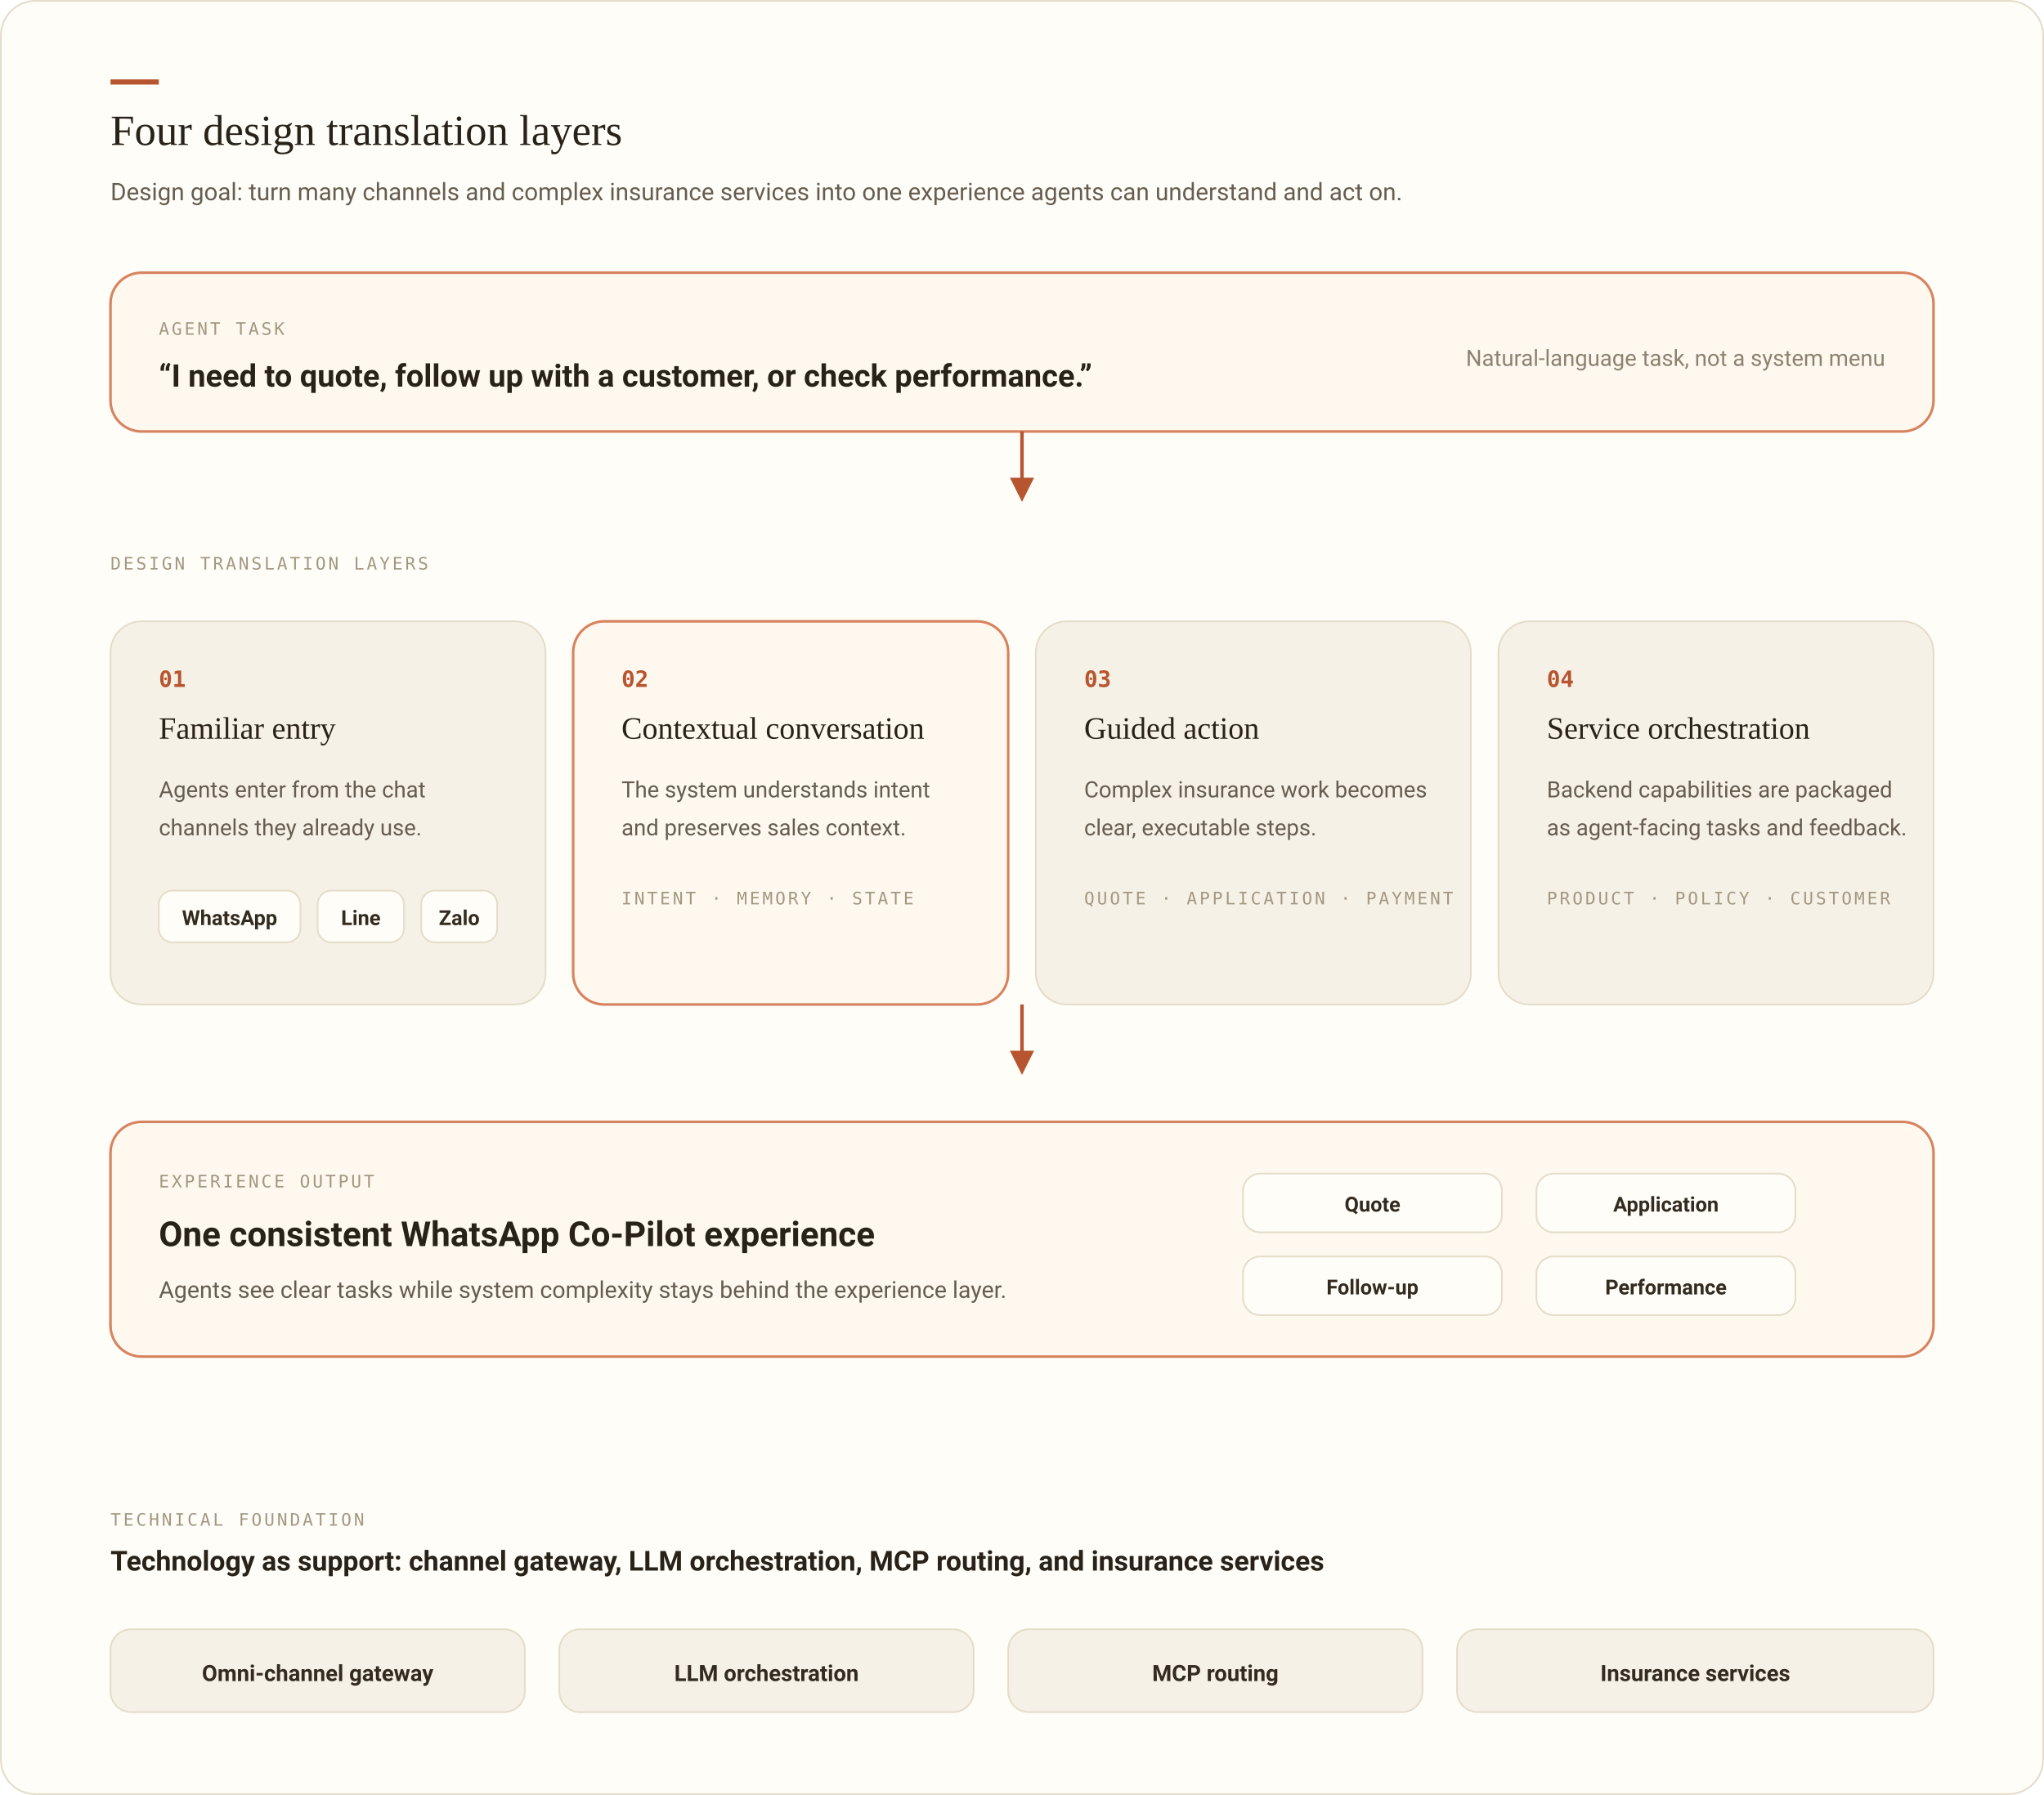
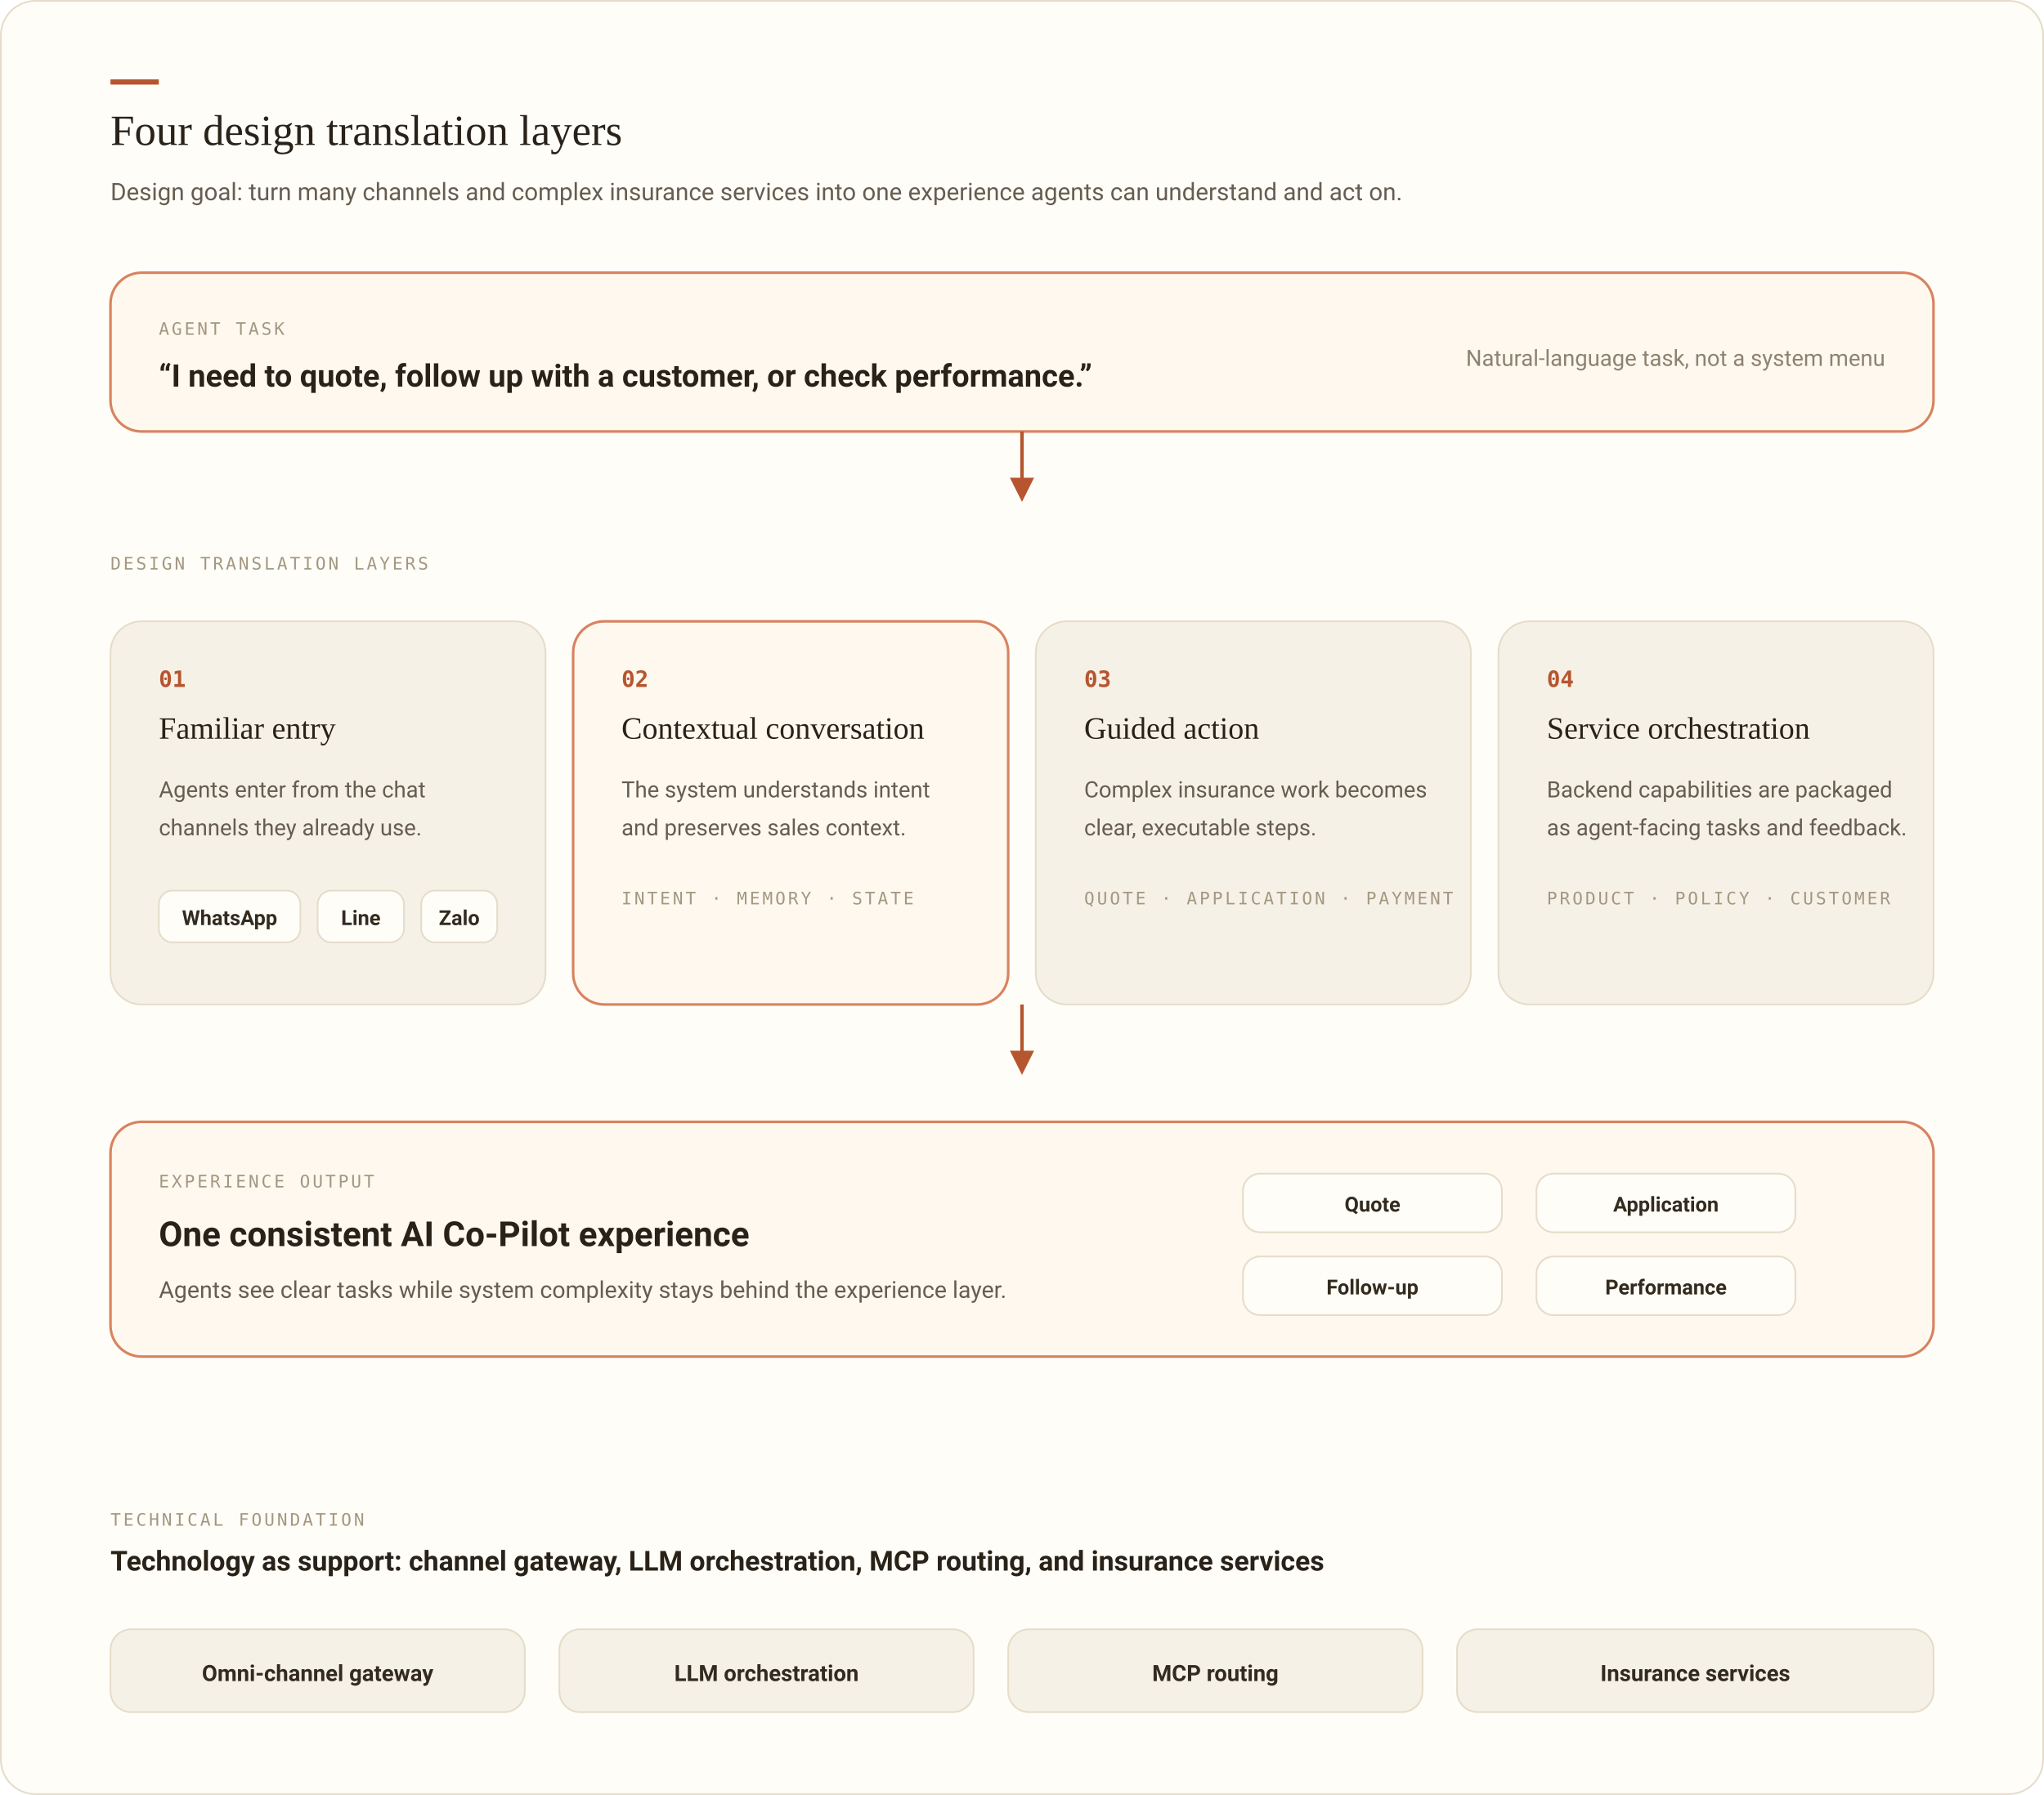
<svg xmlns="http://www.w3.org/2000/svg" viewBox="0 0 1184 1040" font-family="-apple-system, 'Segoe UI', Roboto, sans-serif">
  <defs>
    <style>
      .ttl{font-family:Georgia,'Times New Roman',serif;font-weight:400;fill:#292219;}
      .hd{font-family:-apple-system,'Segoe UI',Roboto,sans-serif;font-weight:650;fill:#292219;}
      .bd{font-family:-apple-system,'Segoe UI',Roboto,sans-serif;fill:#665d50;}
      .muted{font-family:-apple-system,'Segoe UI',Roboto,sans-serif;fill:#8d8270;}
      .lbl{font-family:'SF Mono',Menlo,ui-monospace,monospace;letter-spacing:0.14em;fill:#a39781;}
      .num{font-family:'SF Mono',Menlo,ui-monospace,monospace;font-weight:700;fill:#b6552f;}
      .chip{font-family:-apple-system,'Segoe UI',Roboto,sans-serif;font-weight:600;fill:#332b1f;}
    </style>
    <marker id="arrow" viewBox="0 0 10 10" refX="8" refY="5" markerWidth="7" markerHeight="7" orient="auto-start-reverse">
      <path d="M 0 0 L 10 5 L 0 10 z" fill="#b6552f" />
    </marker>
  </defs>
  <rect x="0.5" y="0.5" width="1183" height="1039" rx="20" fill="#fffdf8" stroke="#e5ddca" />
  <rect x="64" y="46" width="28" height="3" fill="#b6552f" />
  <text x="64" y="84" class="ttl" font-size="25">Four design translation layers</text>
  <text x="64" y="116" class="bd" font-size="14">Design goal: turn many channels and complex insurance services into one experience agents can understand and act on.</text>
  <rect x="64" y="158" width="1056" height="92" rx="18" fill="#fff8ef" stroke="#d7835f" stroke-width="1.5" />
  <text x="92" y="194" class="lbl" font-size="10">AGENT TASK</text>
  <text x="92" y="224" class="hd" font-size="18">“I need to quote, follow up with a customer, or check performance.”</text>
  <text x="1092" y="212" text-anchor="end" class="muted" font-size="13">Natural-language task, not a system menu</text>
  <line x1="592" y1="250" x2="592" y2="288" stroke="#b6552f" stroke-width="2" marker-end="url(#arrow)" />
  <text x="64" y="330" class="lbl" font-size="10">DESIGN TRANSLATION LAYERS</text>
  <rect x="64" y="360" width="252" height="222" rx="18" fill="#f6f1e7" stroke="#e5ddca" />
  <text x="92" y="398" class="num" font-size="13">01</text>
  <text x="92" y="428" class="ttl" font-size="18">Familiar entry</text>
  <text x="92" y="462" class="bd" font-size="13">Agents enter from the chat</text>
  <text x="92" y="484" class="bd" font-size="13">channels they already use.</text>
  <rect x="92" y="516" width="82" height="30" rx="8" fill="#fffdf8" stroke="#e5ddca" />
  <text x="133" y="536" text-anchor="middle" class="chip" font-size="12">WhatsApp</text>
  <rect x="184" y="516" width="50" height="30" rx="8" fill="#fffdf8" stroke="#e5ddca" />
  <text x="209" y="536" text-anchor="middle" class="chip" font-size="12">Line</text>
  <rect x="244" y="516" width="44" height="30" rx="8" fill="#fffdf8" stroke="#e5ddca" />
  <text x="266" y="536" text-anchor="middle" class="chip" font-size="12">Zalo</text>
  <rect x="332" y="360" width="252" height="222" rx="18" fill="#fff8ef" stroke="#d7835f" stroke-width="1.5" />
  <text x="360" y="398" class="num" font-size="13">02</text>
  <text x="360" y="428" class="ttl" font-size="18">Contextual conversation</text>
  <text x="360" y="462" class="bd" font-size="13">The system understands intent</text>
  <text x="360" y="484" class="bd" font-size="13">and preserves sales context.</text>
  <text x="360" y="524" class="lbl" font-size="10">INTENT · MEMORY · STATE</text>
  <rect x="600" y="360" width="252" height="222" rx="18" fill="#f6f1e7" stroke="#e5ddca" />
  <text x="628" y="398" class="num" font-size="13">03</text>
  <text x="628" y="428" class="ttl" font-size="18">Guided action</text>
  <text x="628" y="462" class="bd" font-size="13">Complex insurance work becomes</text>
  <text x="628" y="484" class="bd" font-size="13">clear, executable steps.</text>
  <text x="628" y="524" class="lbl" font-size="10">QUOTE · APPLICATION · PAYMENT</text>
  <rect x="868" y="360" width="252" height="222" rx="18" fill="#f6f1e7" stroke="#e5ddca" />
  <text x="896" y="398" class="num" font-size="13">04</text>
  <text x="896" y="428" class="ttl" font-size="18">Service orchestration</text>
  <text x="896" y="462" class="bd" font-size="13">Backend capabilities are packaged</text>
  <text x="896" y="484" class="bd" font-size="13">as agent-facing tasks and feedback.</text>
  <text x="896" y="524" class="lbl" font-size="10">PRODUCT · POLICY · CUSTOMER</text>
  <line x1="592" y1="582" x2="592" y2="620" stroke="#b6552f" stroke-width="2" marker-end="url(#arrow)" />
  <rect x="64" y="650" width="1056" height="136" rx="18" fill="#fff8ef" stroke="#d7835f" stroke-width="1.5" />
  <text x="92" y="688" class="lbl" font-size="10">EXPERIENCE OUTPUT</text>
-   <text x="92" y="722" class="hd" font-size="20">One consistent WhatsApp Co-Pilot experience</text>
+   <text x="92" y="722" class="hd" font-size="20">One consistent AI Co-Pilot experience</text>
  <text x="92" y="752" class="bd" font-size="13.5">Agents see clear tasks while system complexity stays behind the experience layer.</text>
  <g>
    <rect x="720" y="680" width="150" height="34" rx="10" fill="#fffdf8" stroke="#e5ddca" />
    <text x="795" y="702" text-anchor="middle" class="chip" font-size="12">Quote</text>
    <rect x="890" y="680" width="150" height="34" rx="10" fill="#fffdf8" stroke="#e5ddca" />
    <text x="965" y="702" text-anchor="middle" class="chip" font-size="12">Application</text>
    <rect x="720" y="728" width="150" height="34" rx="10" fill="#fffdf8" stroke="#e5ddca" />
    <text x="795" y="750" text-anchor="middle" class="chip" font-size="12">Follow-up</text>
    <rect x="890" y="728" width="150" height="34" rx="10" fill="#fffdf8" stroke="#e5ddca" />
    <text x="965" y="750" text-anchor="middle" class="chip" font-size="12">Performance</text>
  </g>
  <text x="64" y="884" class="lbl" font-size="10">TECHNICAL FOUNDATION</text>
  <text x="64" y="910" class="hd" font-size="16">Technology as support: channel gateway, LLM orchestration, MCP routing, and insurance services</text>
  <rect x="64" y="944" width="240" height="48" rx="12" fill="#f6f1e7" stroke="#e5ddca" />
  <text x="184" y="974" text-anchor="middle" class="chip" font-size="13">Omni-channel gateway</text>
  <rect x="324" y="944" width="240" height="48" rx="12" fill="#f6f1e7" stroke="#e5ddca" />
  <text x="444" y="974" text-anchor="middle" class="chip" font-size="13">LLM orchestration</text>
  <rect x="584" y="944" width="240" height="48" rx="12" fill="#f6f1e7" stroke="#e5ddca" />
  <text x="704" y="974" text-anchor="middle" class="chip" font-size="13">MCP routing</text>
  <rect x="844" y="944" width="276" height="48" rx="12" fill="#f6f1e7" stroke="#e5ddca" />
  <text x="982" y="974" text-anchor="middle" class="chip" font-size="13">Insurance services</text>
</svg>
